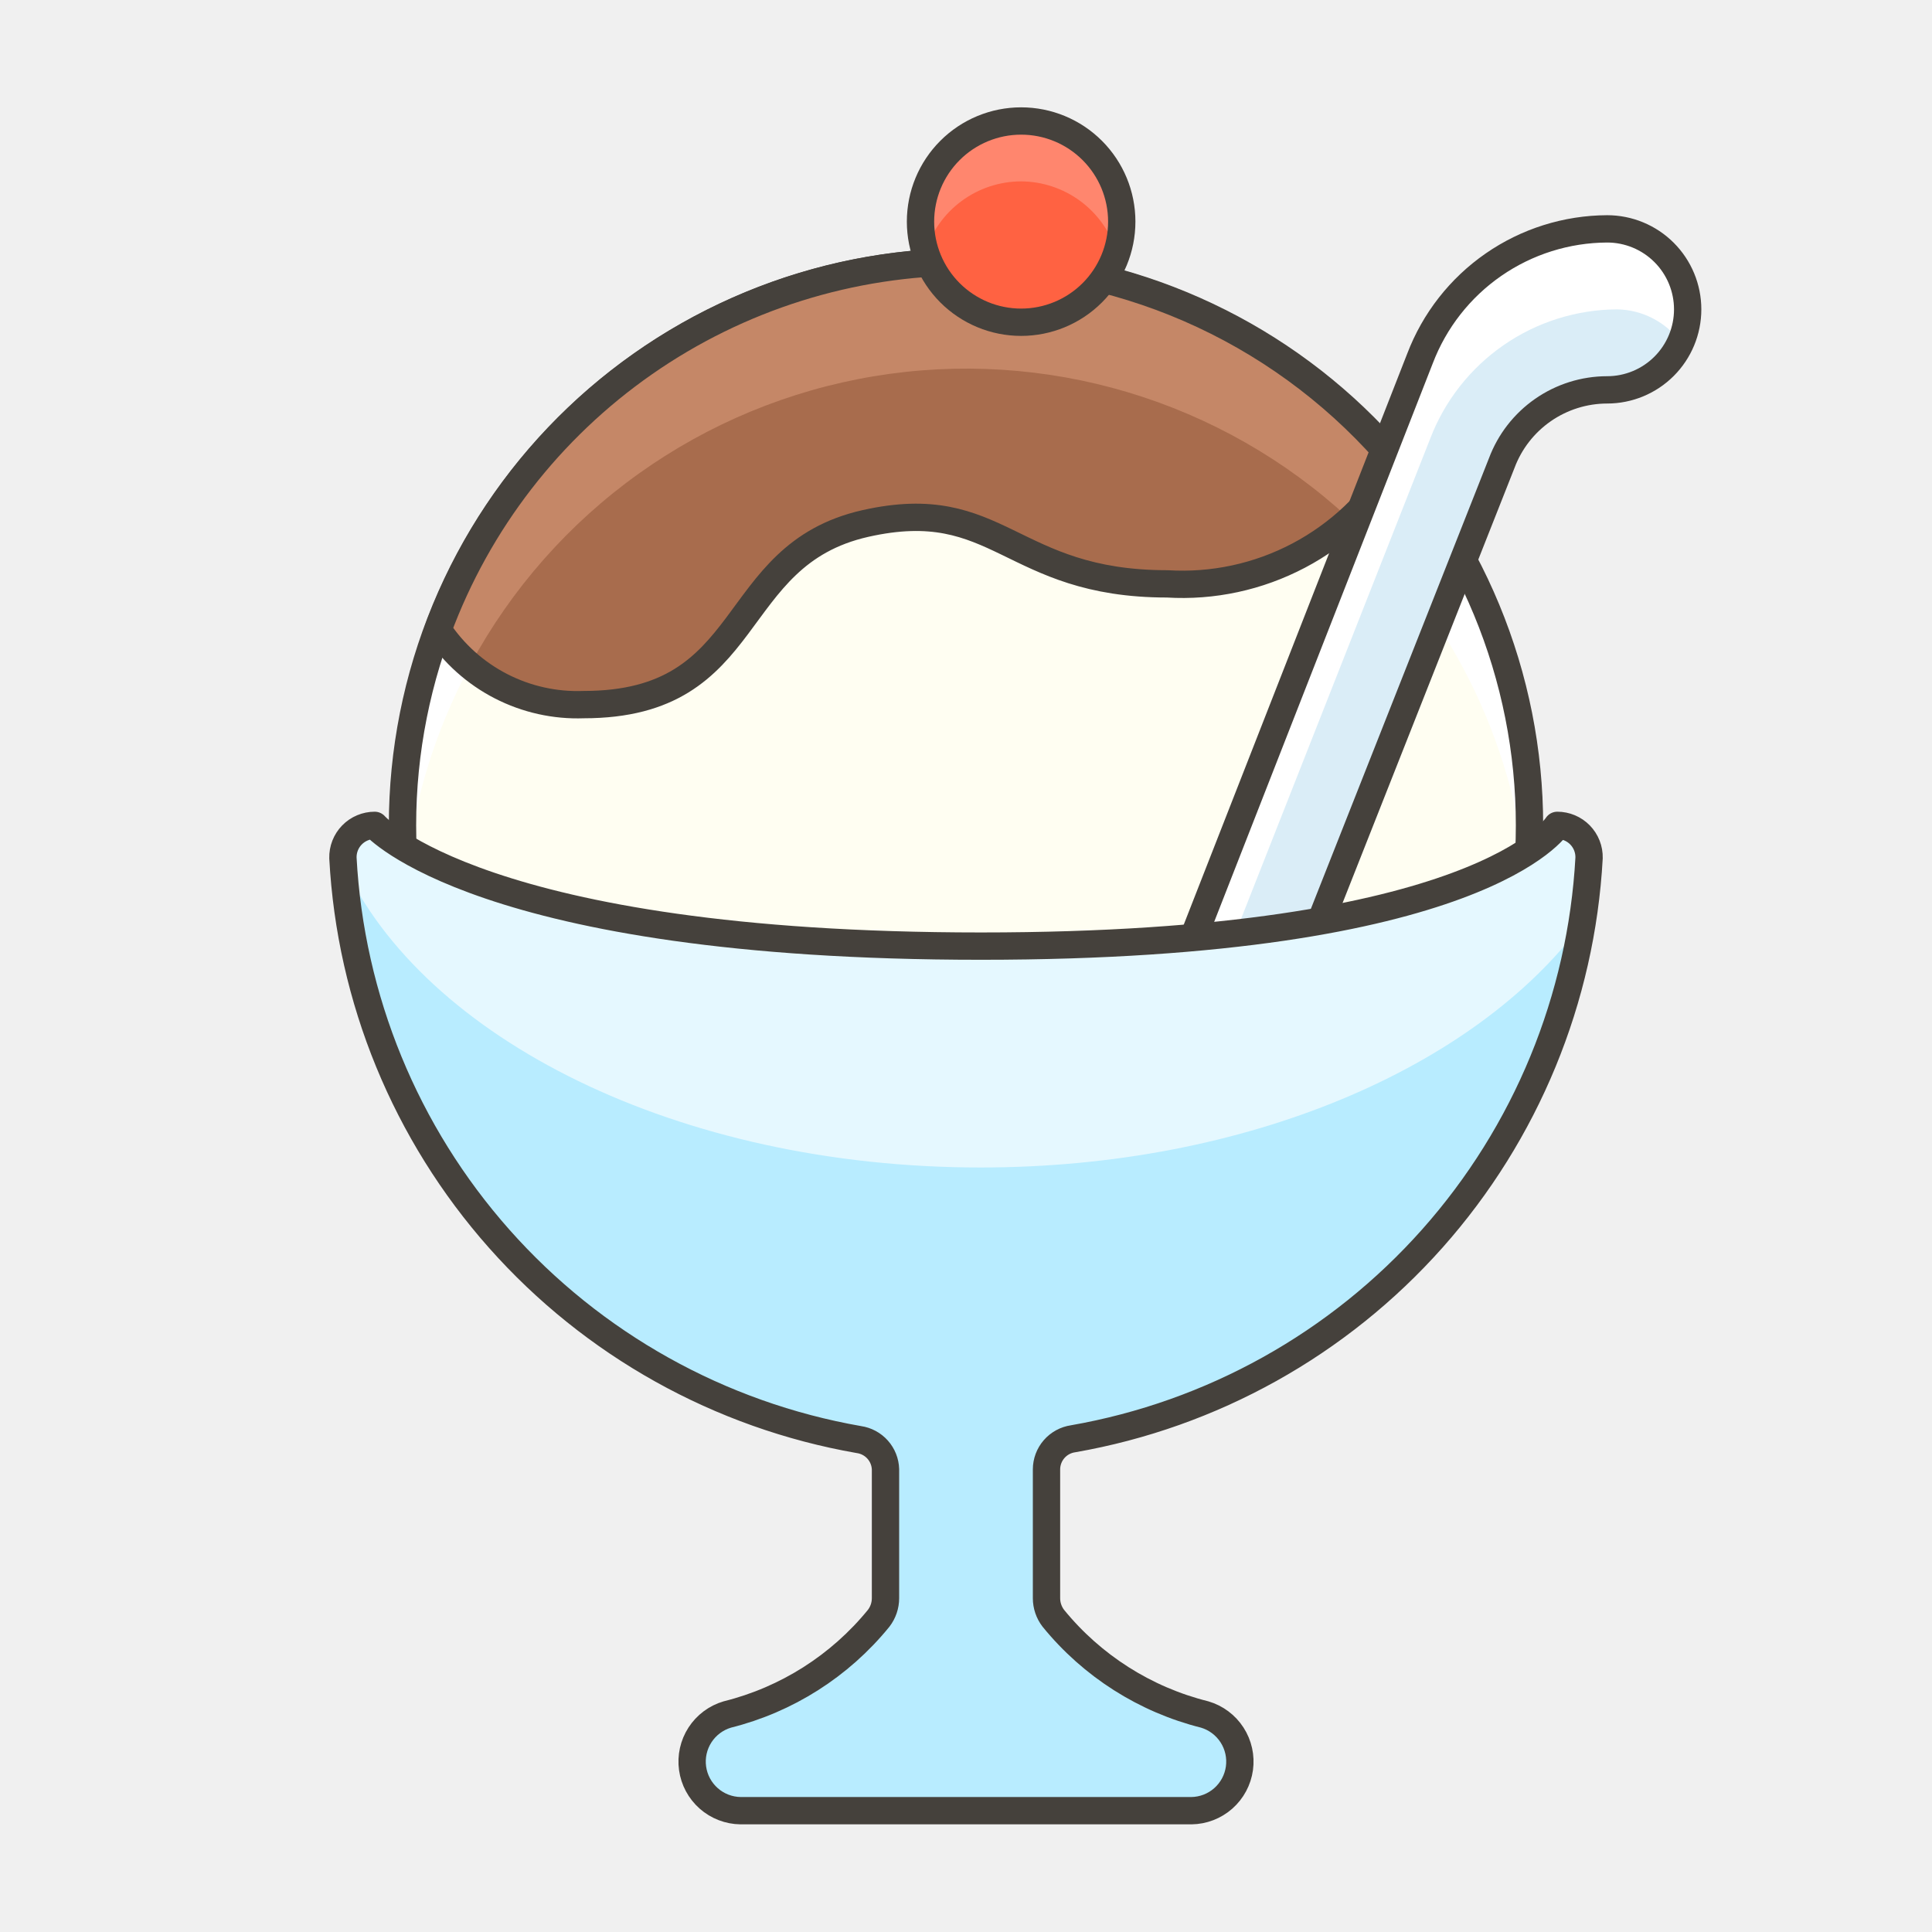
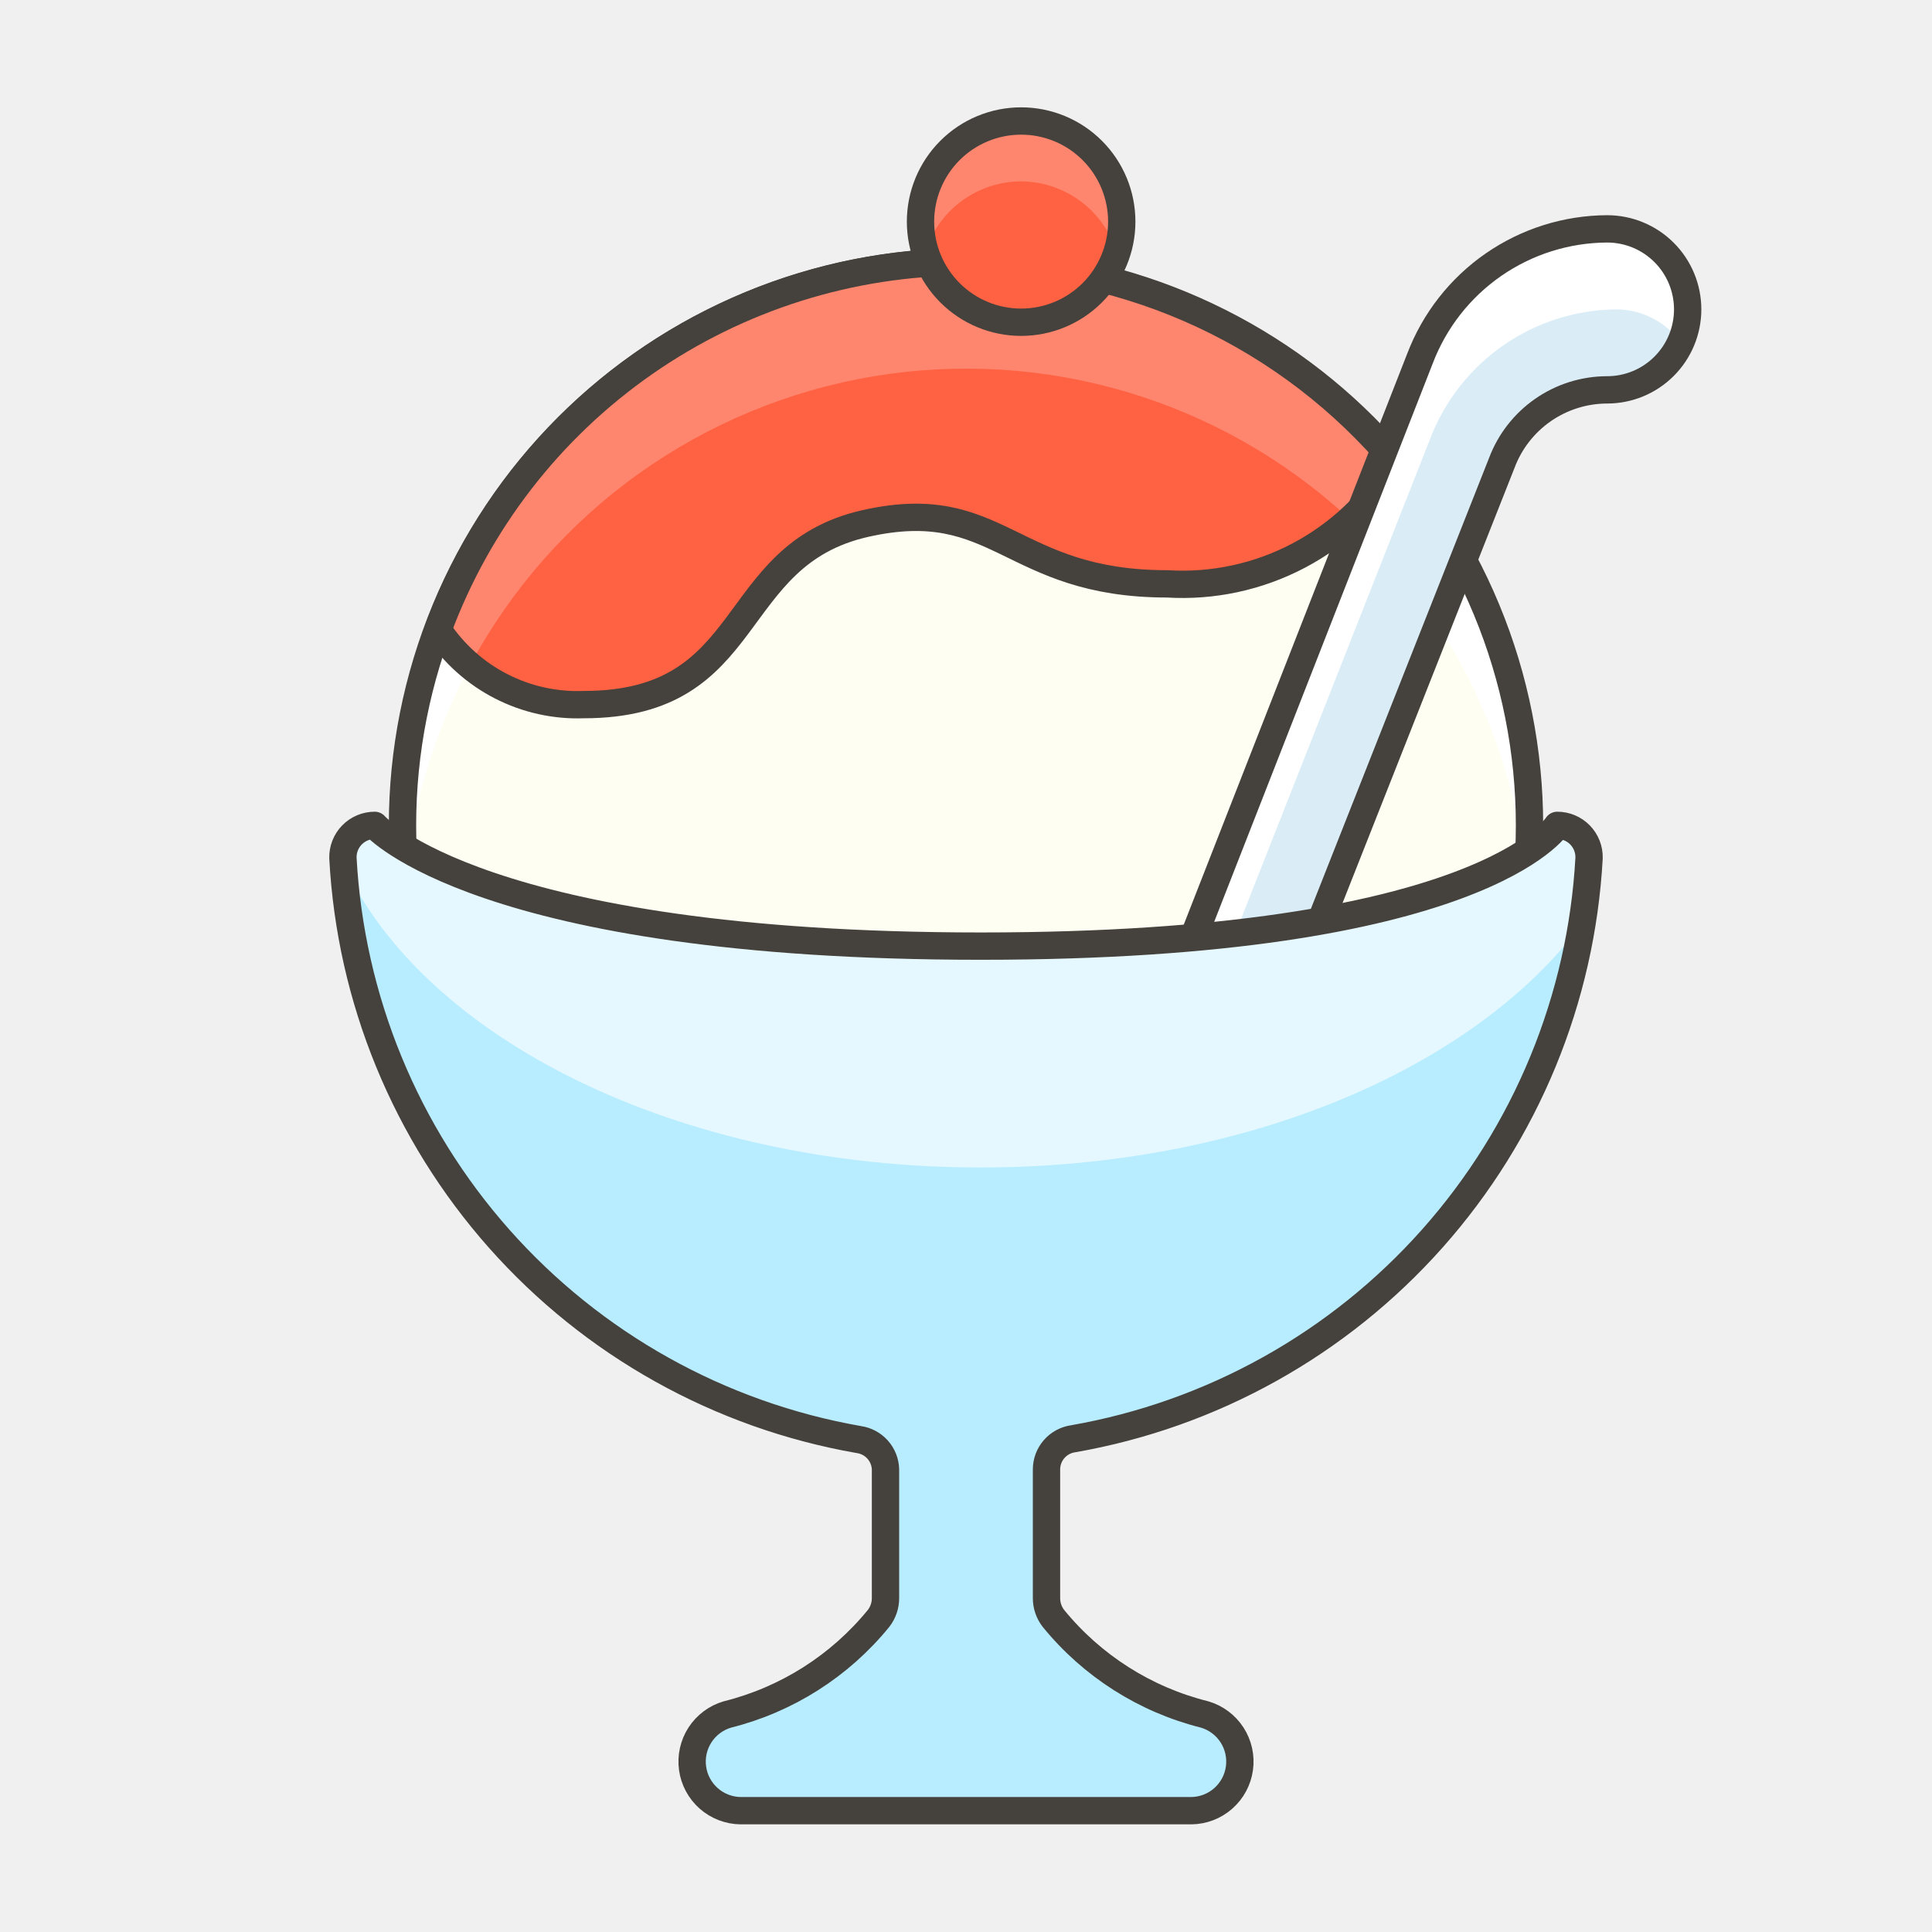
<svg xmlns="http://www.w3.org/2000/svg" width="495" height="495" viewBox="0 0 495 495" fill="none">
  <path d="M103.125 211.469C103.125 230.428 106.859 249.202 114.115 266.719C121.37 284.235 132.005 300.151 145.411 313.557C158.818 326.964 174.734 337.598 192.25 344.854C209.766 352.109 228.54 355.844 247.5 355.844C266.46 355.844 285.234 352.109 302.75 344.854C320.266 337.598 336.182 326.964 349.589 313.557C362.995 300.151 373.63 284.235 380.885 266.719C388.141 249.202 391.875 230.428 391.875 211.469C391.875 192.509 388.141 173.735 380.885 156.219C373.63 138.702 362.995 122.787 349.589 109.38C336.182 95.974 320.266 85.339 302.75 78.084C285.234 70.828 266.46 67.094 247.5 67.094C228.54 67.094 209.766 70.828 192.25 78.084C174.734 85.339 158.818 95.974 145.411 109.38C132.005 122.787 121.37 138.702 114.115 156.219C106.859 173.735 103.125 192.509 103.125 211.469Z" fill="#FFFEF2" />
  <path d="M247.5 94.628C283.388 94.643 317.984 108.023 344.543 132.16C371.101 156.298 387.718 189.461 391.153 225.184C391.153 220.647 391.875 216.109 391.875 211.469C391.875 173.178 376.664 136.456 349.589 109.38C322.513 82.305 285.791 67.094 247.5 67.094C209.209 67.094 172.487 82.305 145.411 109.38C118.336 136.456 103.125 173.178 103.125 211.469C103.125 216.109 103.125 220.647 103.847 225.184C107.282 189.461 123.899 156.298 150.457 132.16C177.016 108.023 211.612 94.643 247.5 94.628Z" fill="white" />
  <path d="M103.125 211.469C103.125 230.428 106.859 249.202 114.115 266.719C121.37 284.235 132.005 300.151 145.411 313.557C158.818 326.964 174.734 337.598 192.25 344.854C209.766 352.109 228.54 355.844 247.5 355.844C266.46 355.844 285.234 352.109 302.75 344.854C320.266 337.598 336.182 326.964 349.589 313.557C362.995 300.151 373.63 284.235 380.885 266.719C388.141 249.202 391.875 230.428 391.875 211.469C391.875 192.509 388.141 173.735 380.885 156.219C373.63 138.702 362.995 122.787 349.589 109.38C336.182 95.974 320.266 85.339 302.75 78.084C285.234 70.828 266.46 67.094 247.5 67.094C228.54 67.094 209.766 70.828 192.25 78.084C174.734 85.339 158.818 95.974 145.411 109.38C132.005 122.787 121.37 138.702 114.115 156.219C106.859 173.735 103.125 192.509 103.125 211.469V211.469Z" stroke="#45413C" stroke-width="7" stroke-linecap="round" stroke-linejoin="round" />
-   <path d="M247.503 67.094C218.025 67.114 189.26 76.156 165.073 93.006C140.886 109.856 122.436 133.705 112.203 161.35C116.262 167.477 121.826 172.459 128.363 175.818C134.9 179.176 142.19 180.799 149.534 180.531C194.188 180.531 185.628 142.272 221.722 134.125C256.062 126.391 258.641 149.594 299.066 149.594C310.742 150.309 322.391 147.801 332.739 142.345C343.087 136.889 351.737 128.695 357.744 118.656C344.23 102.554 327.363 89.597 308.322 80.691C289.281 71.785 268.524 67.145 247.503 67.094Z" fill="#A86C4D" />
-   <path d="M120.556 170.218C131.015 150.85 145.764 134.131 163.675 121.337C181.587 108.543 202.186 100.014 223.899 96.401C245.612 92.789 267.864 94.19 288.952 100.495C310.041 106.801 329.409 117.845 345.575 132.784C350.273 128.667 354.369 123.912 357.744 118.656C341.457 99.413 320.414 84.77 296.711 76.185C273.008 67.599 247.469 65.37 222.637 69.719C197.805 74.068 174.544 84.844 155.169 100.974C135.795 117.104 120.981 138.026 112.203 161.659C114.635 164.836 117.44 167.71 120.556 170.218Z" fill="#C58767" />
+   <path d="M247.503 67.094C218.025 67.114 189.26 76.156 165.073 93.006C140.886 109.856 122.436 133.705 112.203 161.35C116.262 167.477 121.826 172.459 128.363 175.818C134.9 179.176 142.19 180.799 149.534 180.531C194.188 180.531 185.628 142.272 221.722 134.125C256.062 126.391 258.641 149.594 299.066 149.594C310.742 150.309 322.391 147.801 332.739 142.345C343.087 136.889 351.737 128.695 357.744 118.656C344.23 102.554 327.363 89.597 308.322 80.691C289.281 71.785 268.524 67.145 247.503 67.094Z" fill="#FF6242" />
+   <path d="M120.556 170.218C131.015 150.85 145.764 134.131 163.675 121.337C181.587 108.543 202.186 100.014 223.899 96.401C245.612 92.789 267.864 94.19 288.952 100.495C310.041 106.801 329.409 117.845 345.575 132.784C350.273 128.667 354.369 123.912 357.744 118.656C341.457 99.413 320.414 84.77 296.711 76.185C273.008 67.599 247.469 65.37 222.637 69.719C197.805 74.068 174.544 84.844 155.169 100.974C135.795 117.104 120.981 138.026 112.203 161.659C114.635 164.836 117.44 167.71 120.556 170.218Z" fill="#FF866E" />
  <path d="M247.503 67.094C218.025 67.114 189.26 76.156 165.073 93.006C140.886 109.856 122.436 133.705 112.203 161.35C116.262 167.477 121.826 172.459 128.363 175.818C134.9 179.176 142.19 180.799 149.534 180.531C194.187 180.531 185.628 142.272 221.722 134.125C256.062 126.391 258.641 149.594 299.066 149.594C310.742 150.309 322.391 147.801 332.739 142.345C343.087 136.889 351.737 128.695 357.744 118.656C344.23 102.554 327.363 89.597 308.322 80.691C289.281 71.785 268.524 67.145 247.503 67.094V67.094Z" stroke="#45413C" stroke-width="7" stroke-linecap="round" stroke-linejoin="round" />
  <path d="M411.775 58.638C401.364 58.684 391.211 61.882 382.652 67.809C374.093 73.736 367.528 82.115 363.822 91.844L302.875 247.563H333.812L384.756 118.656C386.814 113.15 390.503 108.402 395.331 105.048C400.159 101.694 405.896 99.894 411.775 99.888C417.245 99.888 422.491 97.715 426.359 93.847C430.227 89.979 432.4 84.733 432.4 79.263C432.4 73.793 430.227 68.547 426.359 64.679C422.491 60.811 417.245 58.638 411.775 58.638Z" fill="#DAEDF7" />
  <path d="M411.775 58.638C401.364 58.685 391.211 61.882 382.652 67.809C374.093 73.736 367.528 82.115 363.822 91.844L302.875 247.563H313.188L366.4 112.469C370.106 102.74 376.671 94.361 385.23 88.434C393.789 82.507 403.942 79.31 414.353 79.263C417.538 79.319 420.666 80.111 423.493 81.578C426.32 83.045 428.768 85.147 430.647 87.719C430.647 86.688 431.472 85.657 431.781 84.625C432.606 81.561 432.713 78.348 432.094 75.235C431.474 72.123 430.145 69.196 428.209 66.681C426.273 64.167 423.783 62.133 420.933 60.737C418.082 59.343 414.948 58.624 411.775 58.638Z" fill="white" />
  <path d="M411.775 58.638C401.364 58.684 391.211 61.882 382.652 67.809C374.093 73.736 367.528 82.115 363.822 91.844L302.875 247.563H333.812L384.756 118.656C386.814 113.15 390.503 108.402 395.331 105.048C400.159 101.694 405.896 99.894 411.775 99.888C417.245 99.888 422.491 97.715 426.359 93.847C430.227 89.979 432.4 84.733 432.4 79.263C432.4 73.793 430.227 68.547 426.359 64.679C422.491 60.811 417.245 58.638 411.775 58.638V58.638Z" stroke="#45413C" stroke-width="7" stroke-linecap="round" stroke-linejoin="round" />
  <path d="M398.99 211.469C398.99 211.469 379.5 242.406 251.315 242.406C123.131 242.406 96.009 211.469 96.009 211.469C94.921 211.468 93.845 211.686 92.843 212.108C91.841 212.53 90.933 213.149 90.174 213.927C89.415 214.706 88.819 215.628 88.422 216.641C88.025 217.653 87.835 218.735 87.862 219.822C89.796 255.952 103.922 290.359 127.934 317.424C151.946 344.49 184.426 362.614 220.068 368.837C221.92 369.104 223.618 370.016 224.863 371.412C226.108 372.808 226.821 374.599 226.874 376.469V409.469C226.875 411.334 226.258 413.147 225.121 414.625C215.2 426.816 201.596 435.464 186.346 439.272C183.513 440.194 181.099 442.092 179.534 444.627C177.968 447.163 177.354 450.171 177.8 453.117C178.245 456.063 179.722 458.756 181.967 460.715C184.212 462.674 187.08 463.773 190.059 463.816H305.25C308.117 463.682 310.852 462.573 313.002 460.671C315.152 458.769 316.587 456.189 317.068 453.359C317.55 450.529 317.049 447.62 315.65 445.114C314.251 442.608 312.036 440.656 309.375 439.581C294.125 435.773 280.52 427.125 270.6 414.934C269.463 413.456 268.846 411.643 268.846 409.778V376.469C268.852 374.563 269.542 372.723 270.792 371.284C272.041 369.845 273.766 368.904 275.653 368.631C311.13 362.27 343.419 344.112 367.284 317.102C391.15 290.092 405.193 255.813 407.137 219.822C407.165 218.735 406.974 217.653 406.577 216.641C406.18 215.628 405.584 214.706 404.825 213.927C404.066 213.149 403.158 212.53 402.156 212.108C401.154 211.686 400.078 211.468 398.99 211.469Z" fill="#B8ECFF" />
  <path d="M398.99 211.469C398.99 211.469 379.5 242.406 251.315 242.406C123.131 242.406 96.009 211.469 96.009 211.469C94.921 211.468 93.845 211.686 92.843 212.108C91.841 212.53 90.933 213.149 90.174 213.927C89.415 214.706 88.819 215.628 88.422 216.641C88.025 217.653 87.835 218.735 87.862 219.822C87.862 219.822 87.862 220.647 87.862 221.163C108.487 266.125 173.765 299.125 251.212 299.125C319.687 299.125 378.056 273.344 405.281 236.734C406.106 231.166 406.828 225.494 407.137 219.822C407.165 218.735 406.974 217.653 406.577 216.641C406.18 215.628 405.584 214.706 404.825 213.927C404.066 213.149 403.158 212.53 402.156 212.108C401.154 211.686 400.078 211.468 398.99 211.469Z" fill="#E5F8FF" />
  <path d="M398.99 211.469C398.99 211.469 379.5 242.406 251.315 242.406C123.131 242.406 96.009 211.469 96.009 211.469C94.921 211.468 93.845 211.686 92.843 212.108C91.841 212.53 90.933 213.149 90.174 213.927C89.415 214.706 88.819 215.628 88.422 216.641C88.025 217.653 87.835 218.735 87.862 219.822C89.796 255.952 103.922 290.359 127.934 317.424C151.946 344.49 184.426 362.614 220.068 368.837C221.92 369.104 223.618 370.016 224.863 371.412C226.108 372.808 226.821 374.599 226.874 376.469V409.469C226.875 411.334 226.258 413.147 225.121 414.625C215.2 426.816 201.596 435.464 186.346 439.272C183.458 440.124 180.972 441.985 179.338 444.514C177.705 447.044 177.033 450.076 177.445 453.059C177.857 456.042 179.325 458.779 181.583 460.771C183.841 462.764 186.738 463.881 189.749 463.919H305.25C308.261 463.881 311.158 462.764 313.416 460.771C315.674 458.779 317.142 456.042 317.554 453.059C317.966 450.076 317.294 447.044 315.661 444.514C314.027 441.985 311.541 440.124 308.653 439.272C293.403 435.464 279.799 426.816 269.878 414.625C268.741 413.147 268.124 411.334 268.125 409.469V376.469C268.13 374.563 268.82 372.723 270.07 371.284C271.319 369.845 273.045 368.904 274.931 368.631C310.54 362.416 342.995 344.322 367.003 317.298C391.012 290.275 405.158 255.916 407.137 219.822C407.165 218.735 406.974 217.653 406.577 216.641C406.18 215.628 405.584 214.706 404.825 213.927C404.066 213.149 403.158 212.53 402.156 212.108C401.154 211.686 400.078 211.468 398.99 211.469V211.469Z" stroke="#45413C" stroke-width="7" stroke-linecap="round" stroke-linejoin="round" />
  <path d="M235.844 56.781C235.844 63.619 238.56 70.176 243.395 75.011C248.23 79.846 254.787 82.562 261.625 82.562C268.463 82.562 275.02 79.846 279.855 75.011C284.69 70.176 287.406 63.619 287.406 56.781C287.406 49.944 284.69 43.386 279.855 38.551C275.02 33.716 268.463 31 261.625 31C254.787 31 248.23 33.716 243.395 38.551C238.56 43.386 235.844 49.944 235.844 56.781Z" fill="#FF6242" />
  <path d="M261.625 46.469C267.085 46.501 272.394 48.266 276.786 51.51C281.178 54.753 284.428 59.307 286.066 64.516C286.878 62.014 287.33 59.41 287.406 56.781C287.406 49.944 284.69 43.386 279.855 38.551C275.02 33.716 268.463 31 261.625 31C254.787 31 248.23 33.716 243.395 38.551C238.56 43.386 235.844 49.944 235.844 56.781C235.886 59.405 236.302 62.01 237.081 64.516C238.725 59.29 241.989 54.724 246.402 51.479C250.815 48.234 256.147 46.479 261.625 46.469Z" fill="#FF866E" />
  <path d="M235.844 56.781C235.844 63.619 238.56 70.176 243.395 75.011C248.23 79.846 254.787 82.562 261.625 82.562C268.463 82.562 275.02 79.846 279.855 75.011C284.69 70.176 287.406 63.619 287.406 56.781C287.406 49.944 284.69 43.386 279.855 38.551C275.02 33.716 268.463 31 261.625 31C254.787 31 248.23 33.716 243.395 38.551C238.56 43.386 235.844 49.944 235.844 56.781V56.781Z" stroke="#45413C" stroke-width="7" stroke-linecap="round" stroke-linejoin="round" />
</svg>
